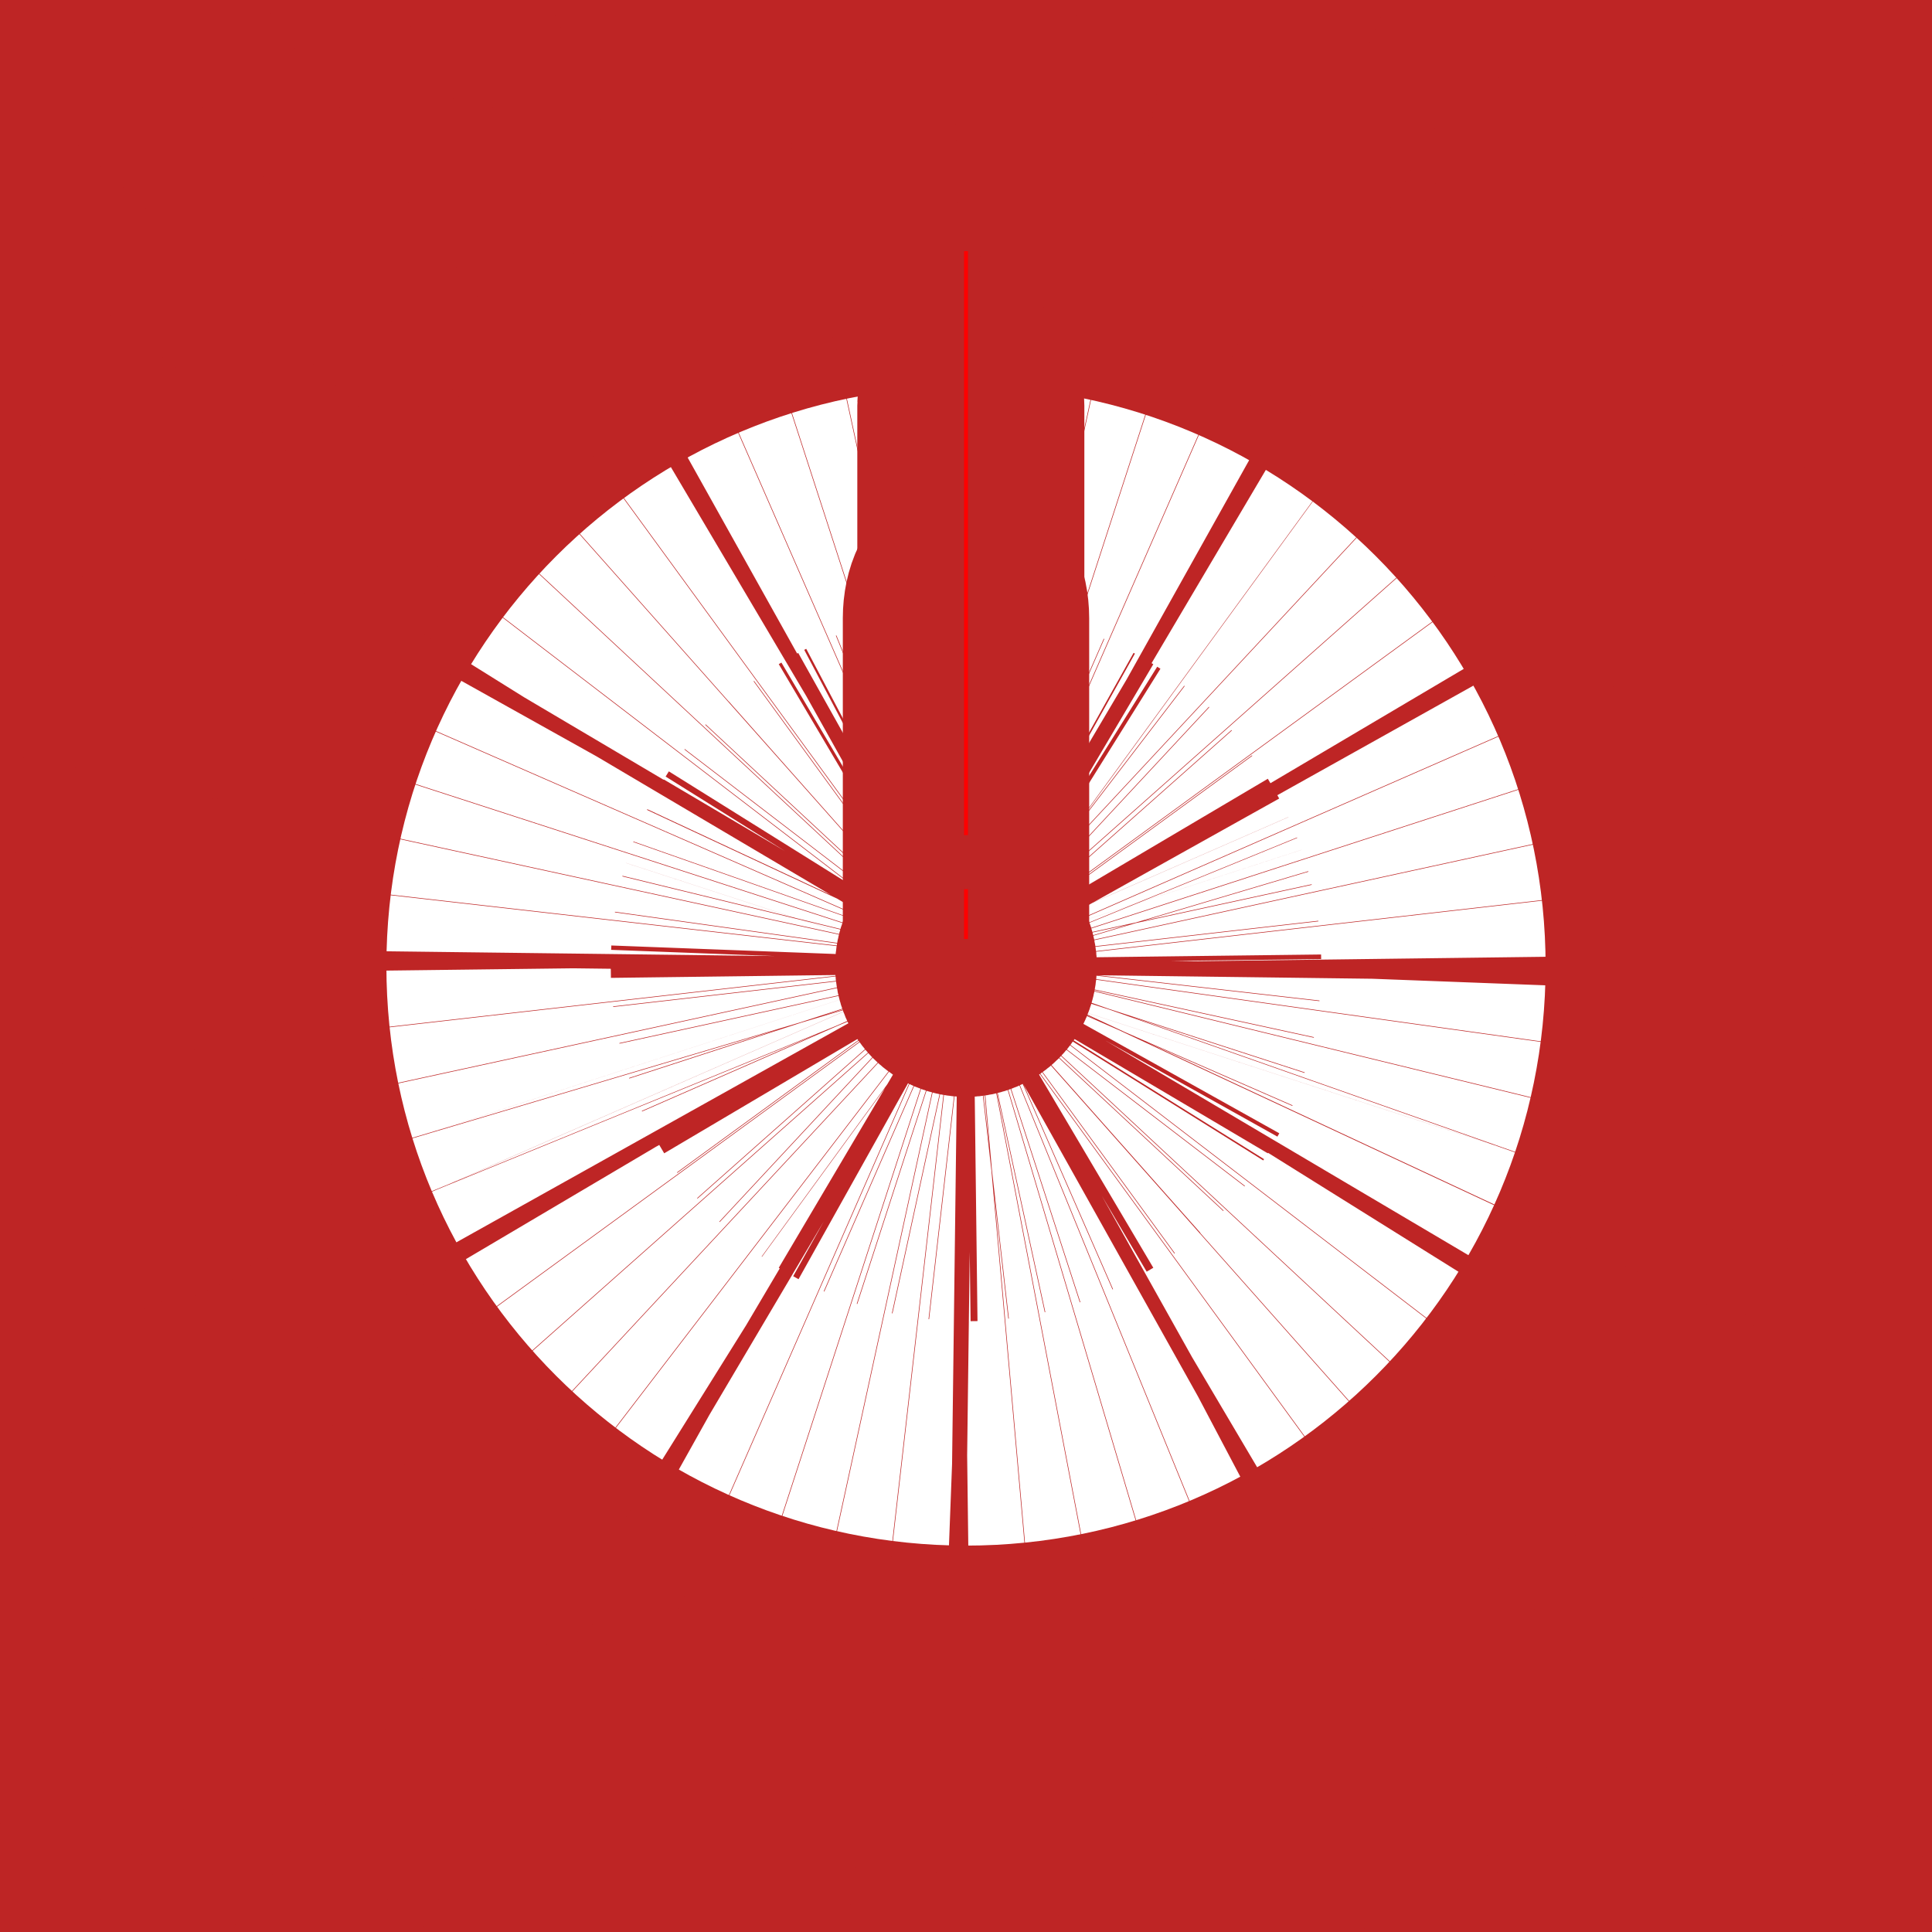
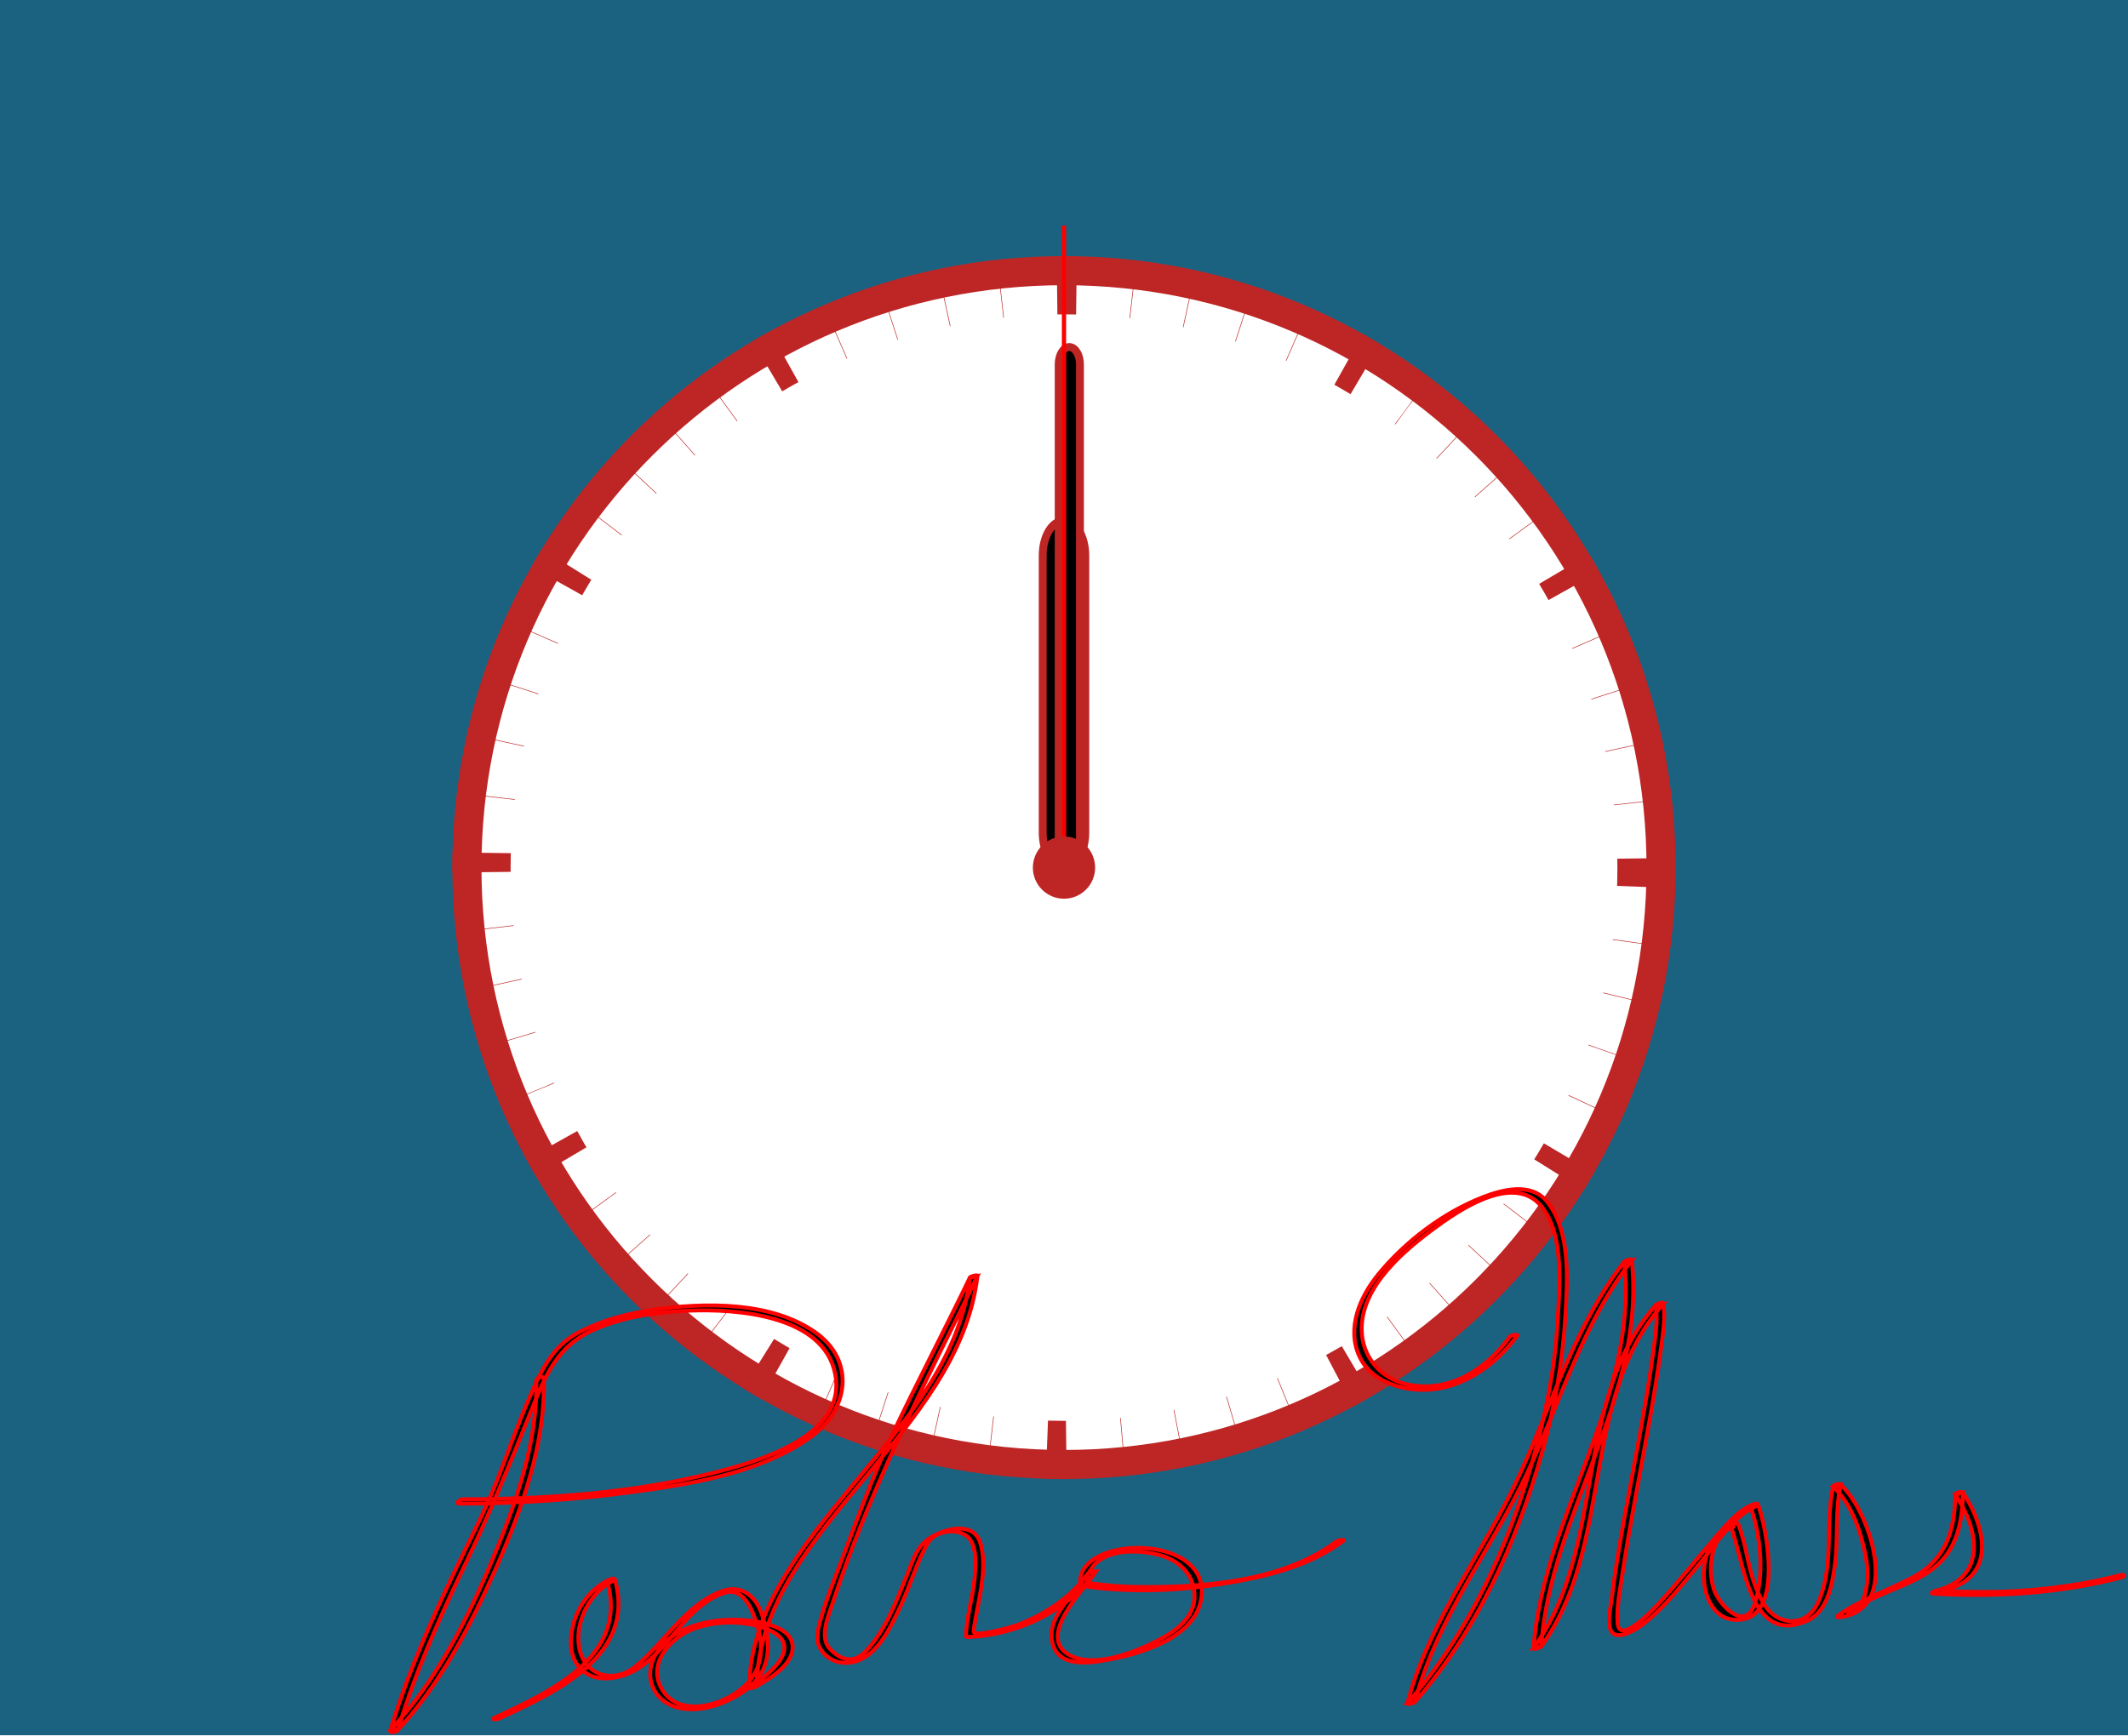
- <svg xmlns="http://www.w3.org/2000/svg" version="1.1" baseProfile="full">
+ <svg xmlns="http://www.w3.org/2000/svg" xmlns:xlink="http://www.w3.org/1999/xlink" version="1.1" baseProfile="full">
  <style>
		
- 			#container{
- 				fill: #1B6281; 
- 			}
- 			
- 			#clockFace1, #clockFace2, #centerDot, #minHand, #hourHand{
- 				stroke: #BE2525;
- 			}
+ 		#container{
+ 		fill: #1B6281;
+ 		}
+ 
+ 		#clockFace1, #clockFace2, #centerDot, #minHand, #hourHand{
+ 		stroke: #BE2525;
+ 		}
+ 
+ 		#minHand, #hourHand{
+ 		fill: ;
+ 		stroke-width: 2px;
+ 		}
+ 
+ 		#secHand{
+ 		fill: red;
+ 		}
+ 
+ 		#minHand{
+ 
+ 		}
+ 
+ 		#hourHand{
+ 
+ 		}
+ 
+ 		#clockFace1, #clockFace2{
+ 		fill: white;
+ 		stroke-width: 3%;
+ 		}
+ 
+ 		#centerDot{
+ 		fill: #BE2525;
+ 		stroke-width: 2px;
+ 		}
		
- 			#minHand, #hourHand{
- 				fill: ;
- 				stroke-width: 2px;
- 			}
- 		
- 			#secHand{
- 				fill: red;
- 			}
- 			
- 			#minHand{
- 			
- 			}
- 			
- 			#hourHand{
- 				
- 			}
- 			
- 			#clockFace1, #clockFace2{
- 				fill: white;
- 				stroke-width: 18px;
- 			}
- 			
- 			#centerDot{
- 				fill: #BE2525;
- 				stroke-width: 2px;
- 			}	
- 			
- 			.test{
- 				stroke: clear;
- 			}
+ 		#sign{
+ 			stroke: red;
+ 		}
+ 
+ 		.test{
+ 		stroke: clear;
+ 		}
		//
	</style>
  <defs>
    <animateTransform id="rotate" attributeName="transform" type="rotate" begin="0s" dur="60s" repeatCount="indefinite" />
+     <g id="sign">
+       <g>
+         <g>
+           <path d="M136.034,350.259c0.44,15.631-5.25,31.437-11.183,45.651c-6.322,15.148-14.371,30.803-25.627,42.926      c0.581,0.016,1.162,0.03,1.742,0.045c4.417-14.708,10.705-28.762,17.361-42.573c6.079-12.611,11.216-25.324,16.417-38.316      c3.634-9.08,6.692-16.489,15.844-20.548c7.539-3.344,16.101-4.54,24.277-4.871c11.976-0.485,34.099,1.096,37.016,16.096      c3.127,16.083-20.565,22.519-31.783,25.279c-20.315,4.998-41.847,6.472-62.725,6.499c-0.729,0.001-2.054,1.11-0.748,1.108      c14.719-0.019,29.488-1.019,44.072-2.997c15.125-2.051,32.419-4.843,45.093-13.991c9.427-6.805,11.288-19.141,1.211-26.358      c-11.229-8.042-28.307-7.714-41.315-5.848c-6.506,0.933-12.998,2.667-18.845,5.713c-6.977,3.636-9.714,10.095-12.752,17.081      c-2.964,6.816-5.377,13.868-8.112,20.777c-2.972,7.511-6.716,14.654-10.219,21.923c-6.444,13.369-12.45,27.031-16.725,41.265      c-0.225,0.748,1.5,0.306,1.742,0.045c10.839-11.675,18.472-26.363,24.863-40.828c6.621-14.981,12.795-31.977,12.327-48.595      C137.948,349.117,136.013,349.503,136.034,350.259L136.034,350.259z" />
+         </g>
+       </g>
+       <g>
+         <g>
+           <path d="M126.551,436.107c14.336-6.688,34.989-15.95,29.415-35.366c-0.108-0.376-1.33,0.058-1.517,0.151      c-5.828,2.931-9.247,8.681-9.608,15.149c-0.341,6.112,3.547,10.255,9.596,9.822c13.485-0.965,17.479-18.05,29.571-21.75      c4.229-1.294,6.545,3.751,7.612,6.82c1.606,4.627,2.258,9.458-0.24,13.842c-4.098,7.191-19.075,12.585-23.747,3.336      c-3.262-6.457,2.75-12.653,8.292-14.76c5.793-2.201,13.25-2.221,18.989,0.197c9.35,3.938,0.329,11.478-4.648,14.438      c0.567-0.082,1.134-0.165,1.701-0.247c0.288-20.692,14.838-37.421,27.313-52.545c12.461-15.109,26.355-31.241,28.688-51.455      c0.034-0.295-1.75,0.087-1.917,0.435c-6.348,13.214-13.176,26.19-19.479,39.426c-5.229,10.98-9.235,22.254-13.549,33.578      c-1.596,4.189-3.255,8.352-4.525,12.655c-0.724,2.453-1.866,6.04-0.46,8.423c2.259,3.83,6.832,4.592,10.512,2.734      c4.934-2.49,7.733-8.847,9.951-13.548c2.435-5.161,3.997-10.871,6.821-15.832c2.019-3.545,8.987-4.301,11.071-0.476      c1.273,2.337,1.088,5.485,0.95,8.041c-0.292,5.41-2.157,10.686-2.306,16.08c-0.003,0.112,0.29,0.12,0.335,0.119      c12.277-0.307,25.409-6.424,32.582-16.555c-0.634,0.118-1.268,0.235-1.902,0.354c-3.343,5.449-11.67,11.744-8.687,18.871      c1.882,4.497,7.939,4.06,11.849,3.438c8.729-1.386,23.418-5.257,25.443-15.338c3.496-17.4-32.153-16.866-30.62-3.89      c0.036,0.064,0.092,0.099,0.169,0.104c11.597,1.831,23.728,1.406,35.304-0.379c10.849-1.673,22.441-4.324,31.364-11.068      c0.389-0.293-1.385-0.102-1.742,0.169c-13.652,10.319-34.144,11.831-50.656,11.613c-3.895-0.052-7.785-0.352-11.641-0.896      c-2.59-0.366,0.275-4.318,1.043-5.047c3.931-3.729,11.059-3.437,15.926-2.242c4.254,1.044,7.982,3.793,8.958,8.212      c1.499,6.791-3.751,10.848-9.062,13.568c-5.757,2.949-16.005,7.131-22.3,3.734c-8.821-4.76,3.85-16.795,6.554-21.203      c0.132-0.216-1.606-0.065-1.902,0.354c-4.392,6.202-10.842,10.385-17.844,13.138c-1.215,0.479-11.322,3.382-11.202,1.68      c0.105-1.482,0.429-2.968,0.693-4.427c1.032-5.699,2.662-12.151,1.048-17.876c-1.343-4.765-6.495-4.261-10.19-2.775      c-5.679,2.283-6.31,5.376-8.523,10.856c-2.673,6.617-5.399,13.938-10.377,19.209c-3.118,3.303-6.32,2.343-9.145-0.604      c-2.838-2.962-0.189-8.823,0.877-12.051c8.266-25.023,19.692-48.469,31.435-72.014c1.737-3.482,3.444-6.98,5.13-10.488      c-0.639,0.145-1.278,0.29-1.917,0.435c-2.424,21.004-17.411,37.636-30.311,53.295c-12.023,14.594-25.413,30.836-25.689,50.705      c-0.005,0.394,1.56-0.163,1.701-0.247c3.522-2.096,10.085-5.834,9.282-10.857c-0.624-3.898-6.42-5.198-9.542-5.721      c-8.549-1.431-21.849,0.505-25.725,9.511c-2.417,5.616,0.712,11.103,6.449,12.426c5.593,1.29,12.082-1.073,16.61-4.247      c7.025-4.924,7.006-12.188,4.396-19.702c-1.627-4.684-5.326-7.427-10.193-5.598c-9.139,3.436-14.405,12.874-21.626,18.903      c-5.896,4.923-13.334,2.262-14.5-4.854c-1.067-6.518,2.858-13.846,8.665-16.765c-0.506,0.051-1.011,0.101-1.517,0.151      c5.467,19.044-14.459,28.045-28.585,34.634C124.295,436.431,126.117,436.31,126.551,436.107L126.551,436.107z" />
+         </g>
+       </g>
+       <g>
+         <g>
+           <path d="M383.047,339.169c-6.099,8.409-15.671,14.592-26.381,12.047c-6.552-1.557-11.111-6.991-11.232-13.706      c-0.201-11.276,11.169-20.566,19.307-26.479c6.823-4.958,20.32-13.594,26.862-4.178c5.226,7.52,4.022,19.964,3.53,28.584      c-0.672,11.792-3.036,23.469-6.226,34.82c-6.241,22.211-16.48,44.364-31.782,61.814c0.609-0.08,1.219-0.16,1.828-0.24      c5.596-21.329,19.448-38.61,28.613-58.319c8.394-18.05,13.97-37.782,26.387-53.681c-0.64,0.143-1.279,0.285-1.919,0.428      c3.714,34.563-20.581,64.205-23,98c-0.032,0.442,1.739-0.182,1.919-0.428c18.639-25.614,9.676-62.774,30.922-86.902      c-0.613,0.11-1.228,0.22-1.841,0.33c0.618,3.904-0.171,8.148-0.674,12.02c-0.945,7.267-2.255,14.489-3.548,21.7      c-2.435,13.564-5.316,27.112-6.963,40.803c-0.239,1.989-1.413,6.739,0.136,8.477c1.753,1.967,6.342-0.969,7.683-2.004      c5.734-4.428,10.271-10.41,14.883-15.938c3.812-4.567,8.334-11.759,14.007-14.186c-0.508,0.043-1.016,0.085-1.523,0.128      c2.648,7.128,3.629,17.699,1.03,24.884c-2.544,7.037-9.038-0.018-10.31-3.946c-1.636-5.054-0.737-14.15,5.326-15.894      c-0.349-0.014-0.698-0.029-1.047-0.043c3.399,8.549,4.706,30.652,19.481,23.974c5.082-2.297,6.275-9.119,6.95-13.991      c0.932-6.721,0.011-13.784,1.487-20.41c-0.621,0.166-1.242,0.333-1.863,0.499c4.55,4.172,6.822,10.948,8.061,16.822      c0.689,3.271,0.861,6.711,0.076,9.976c-0.348,1.447-1.087,2.733-2.079,3.831c-0.393,0.435-4.071,2.471-1.315,0.63      c1.27-0.848,2.619-1.587,3.964-2.304c5.395-2.877,11.709-4.443,16.587-8.232c6.123-4.756,7.474-11.908,7.583-19.312      c-0.644,0.172-1.288,0.345-1.932,0.518c5.998,8.903,8.146,21.173-5.115,24.438c-0.265,0.065-1.411,0.649-0.545,0.699      c16.064,0.924,32.092-0.064,47.707-4.094c1.131-0.292,0.965-0.896-0.162-0.605c-8.986,2.319-18.104,3.586-27.365,4.087      c-5.025,0.272-10.063,0.205-15.089,0.021c0.206,0.007-3.342,0.27-2.687,0.063c1.357-0.43,2.612-0.918,3.887-1.541      c9.8-4.788,6.046-16.542,1.301-23.585c-0.272-0.404-1.925,0.017-1.932,0.518c-0.137,9.246-2.489,16.647-11.002,21.105      c-6.294,3.297-12.921,5.446-18.772,9.604c-0.438,0.313-0.06,0.467,0.322,0.423c15.948-1.827,8.038-26.65,0.328-33.722      c-0.299-0.274-1.771,0.085-1.863,0.499c-2.174,9.757,0.443,20.187-3.901,29.569c-1.842,3.978-5.828,5.842-9.975,3.802      c-2.907-1.431-4.508-4.702-5.667-7.549c-2.132-5.232-2.454-11.01-4.538-16.25c-0.116-0.294-0.854-0.099-1.047-0.043      c-10.954,3.151-10.247,26.42,2.271,24.195c9.997-1.776,6.108-22.873,3.775-29.151c-0.154-0.415-1.292,0.029-1.523,0.128      c-3.998,1.71-7.039,5.709-9.815,8.884c-4.709,5.387-9.102,11.043-13.973,16.292c-1.427,1.537-9.818,10.426-10.272,4.882      c-0.336-4.112,0.6-8.513,1.207-12.553c2.008-13.352,4.709-26.598,7.046-39.894c1.022-5.819,1.998-11.65,2.76-17.51      c0.471-3.62,1.148-7.583,0.571-11.229c-0.074-0.469-1.66,0.125-1.841,0.33c-21.333,24.227-12.382,61.405-31.078,87.098      c0.64-0.143,1.279-0.285,1.919-0.428c2.419-33.795,26.716-63.42,23-98c-0.056-0.516-1.737,0.196-1.919,0.428      c-12.379,15.851-18.163,35.602-26.387,53.681c-9.011,19.812-23.006,36.947-28.613,58.319c-0.133,0.509,1.622-0.005,1.828-0.24      c15.77-17.981,25.93-40.625,32.352-63.483c3.199-11.384,5.245-23.117,5.918-34.925c0.51-8.931,1.313-21.211-4.68-28.61      c-3.99-4.926-11.242-3.088-16.23-1.145c-10.118,3.94-19.742,11.245-26.572,19.596c-4.673,5.714-8.073,13.581-4.824,20.766      c2.53,5.595,8.849,8.102,14.597,8.49c10.362,0.701,19.687-5.745,25.519-13.786C385.091,338.641,383.383,338.706,383.047,339.169      L383.047,339.169z" />
+         </g>
+       </g>
+     </g>
  </defs>
  <rect x="0" y="0" id="container" height="100%" width="100%" fill="none" />
  <circle id="clockFace1" cx="50%" cy="50%" r="30%" />
  <circle id="clockFace2" cx="50%" cy="50%" r="30%" stroke-dasharray="1%,2.91%,0.03%,2.91%,0.03%,2.91%,0.03%,2.91%,0.03%,2.91%" />
+   <use xlink:href="#sign" />
  <rect id="hourHand" x="49%" y="30%" rx="1%" ry="2%" width="2%" height="20%" />
  <rect id="minHand" x="49.75%" y="20%" ry="1%" width="1%" height="30%" />
  <rect id="secHand" x="49.9%" y="13%" width="0.2%" height="37%" />
  <circle id="centerDot" cx="50%" cy="50%" r="1.4%" />
  <line class="test" x1="50%" y1="100%" x2="50%" y2="0%;" />
  <line class="test" x1="100%" y1="100%" x2="0%" y2="100%;" />
  <line class="test" x1="0" y1="100%" x2="100%" y2="50%;" />
  <line class="test" x1="0" y1="50%" x2="100%" y2="50%" />
</svg>
